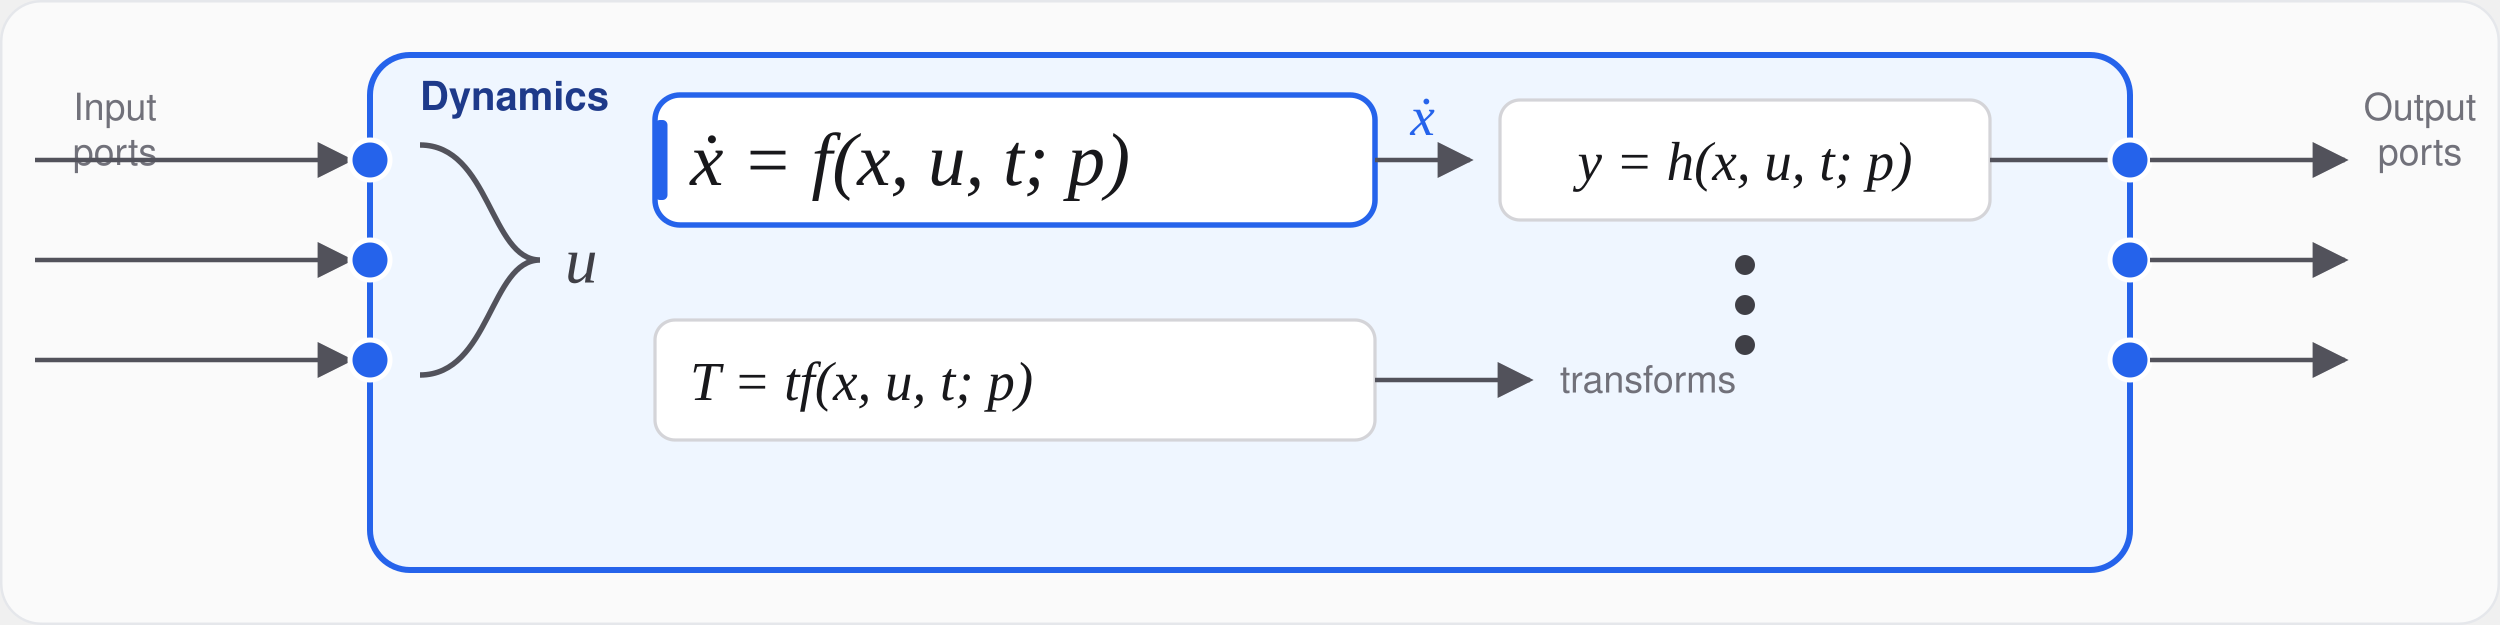
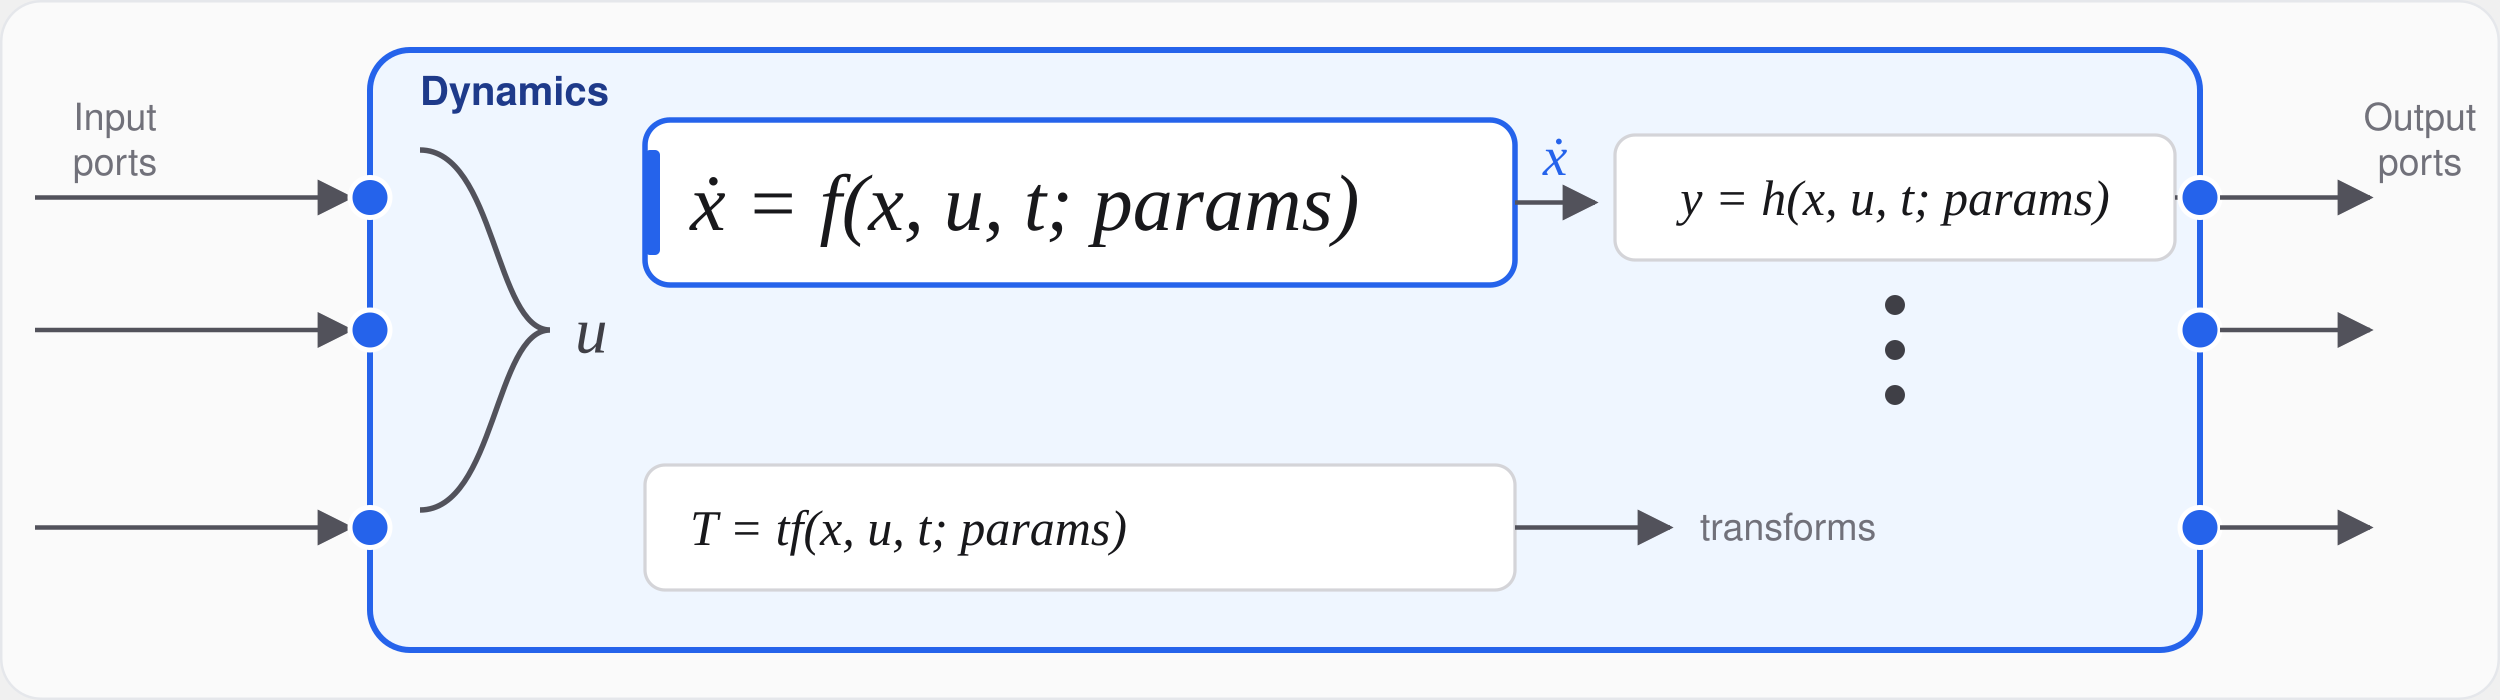
- <svg xmlns="http://www.w3.org/2000/svg" viewBox="0 0 1000 250" width="1000" height="250" font-family="'Helvetica Neue', Helvetica, Arial, sans-serif">
+ <svg xmlns="http://www.w3.org/2000/svg" viewBox="0 0 1000 280" width="1000" height="280" font-family="'Helvetica Neue', Helvetica, Arial, sans-serif">
  <defs>
    <marker id="sys-ah" viewBox="0 0 10 10" refX="9" refY="5" markerWidth="8" markerHeight="8" orient="auto">
      <path d="M0,0 L10,5 L0,10 z" fill="#52525b" />
    </marker>
  </defs>
  <style>
    .canvas { fill: #fafafa; stroke: #e5e7eb; }
    .card { fill: #eff6ff; stroke: #2563eb; stroke-width: 2.4; }
    .box { fill: #ffffff; stroke: #d4d4d8; stroke-width: 1.3; }
    .core { fill: #ffffff; stroke: #2563eb; stroke-width: 2.2; }
    .port { fill: #2563eb; stroke: #ffffff; stroke-width: 2; }
    .wire { stroke: #52525b; stroke-width: 1.8; fill: none; marker-end: url(#sys-ah); }
    .lead { stroke: #52525b; stroke-width: 1.8; fill: none; }
    .brace { stroke: #52525b; stroke-width: 2.2; fill: none; }
    .h2 { fill: #1e3a8a; font-size: 16px; font-weight: 700; }
    .g  { fill: #71717a; font-size: 15px; }
    .lab { fill: #3f3f46; font-size: 26px; font-style: italic; font-family: 'Times New Roman', Times, serif; }
    .lab-acc { fill: #2563eb; font-size: 22px; font-style: italic; font-family: 'Times New Roman', Times, serif; }
-     .math { fill: #18181b; font-size: 22px; font-style: italic; font-family: 'Times New Roman', Times, serif; }
-     .math-core { fill: #18181b; font-size: 30px; font-style: italic; font-family: 'Times New Roman', Times, serif; }
+     .math { fill: #18181b; font-size: 20px; font-style: italic; font-family: 'Times New Roman', Times, serif; }
+     .math-core { fill: #18181b; font-size: 32px; font-style: italic; font-family: 'Times New Roman', Times, serif; }
    .dot { fill: #3f3f46; }
    .bar { fill: #2563eb; }
  </style>
-   <rect class="canvas" x="0.5" y="0.5" width="999" height="249" rx="16" />
-   <rect class="card" x="148" y="22" width="704" height="206" rx="16" />
-   <text class="h2" x="168" y="44">Dynamics</text>
-   <path class="brace" d="M168,58 C196,58 196,104 216,104 C196,104 196,150 168,150" />
-   <text class="lab" x="226" y="113">u</text>
-   <rect class="core" x="262" y="38" width="288" height="52" rx="10" />
-   <rect class="bar" x="262" y="48" width="5" height="32" rx="2" />
-   <text class="math-core" x="276" y="74">ẋ = f(x, u, t; p)</text>
-   <line class="wire" x1="550" y1="64" x2="588" y2="64" />
-   <text class="lab-acc" x="569" y="54" text-anchor="middle">ẋ</text>
-   <rect class="box" x="600" y="40" width="196" height="48" rx="8" />
-   <text class="math" x="698" y="72" text-anchor="middle">y = h(x, u, t; p)</text>
-   <line class="lead" x1="796" y1="64" x2="852" y2="64" />
-   <circle class="dot" cx="698" cy="106" r="4" />
-   <circle class="dot" cx="698" cy="122" r="4" />
-   <circle class="dot" cx="698" cy="138" r="4" />
-   <rect class="box" x="262" y="128" width="288" height="48" rx="8" />
-   <text class="math" x="276" y="160">T = tf(x, u, t; p)</text>
-   <line class="wire" x1="550" y1="152" x2="612" y2="152" />
-   <text class="g" x="624" y="157">transforms</text>
-   <text class="g" x="46" y="48" text-anchor="middle">Input</text>
-   <text class="g" x="46" y="66" text-anchor="middle">ports</text>
-   <line class="wire" x1="14" y1="64" x2="140" y2="64" />
-   <line class="wire" x1="14" y1="104" x2="140" y2="104" />
-   <line class="wire" x1="14" y1="144" x2="140" y2="144" />
-   <circle class="port" cx="148" cy="64" r="8" />
-   <circle class="port" cx="148" cy="104" r="8" />
-   <circle class="port" cx="148" cy="144" r="8" />
-   <text class="g" x="968" y="48" text-anchor="middle">Output</text>
-   <text class="g" x="968" y="66" text-anchor="middle">ports</text>
-   <circle class="port" cx="852" cy="64" r="8" />
-   <circle class="port" cx="852" cy="104" r="8" />
-   <circle class="port" cx="852" cy="144" r="8" />
-   <line class="wire" x1="860" y1="64" x2="938" y2="64" />
-   <line class="wire" x1="860" y1="104" x2="938" y2="104" />
-   <line class="wire" x1="860" y1="144" x2="938" y2="144" />
+   <rect class="canvas" x="0.5" y="0.5" width="999" height="279" rx="16" />
+   <rect class="card" x="148" y="20" width="732" height="240" rx="16" />
+   <text class="h2" x="168" y="42">Dynamics</text>
+   <path class="brace" d="M168,60 C198,60 198,132 220,132 C198,132 198,204 168,204" />
+   <text class="lab" x="230" y="141">u</text>
+   <rect class="core" x="258" y="48" width="348" height="66" rx="10" />
+   <rect class="bar" x="258" y="60" width="6" height="42" rx="2" />
+   <text class="math-core" x="276" y="92">ẋ = f(x, u, t; params)</text>
+   <line class="wire" x1="606" y1="81" x2="638" y2="81" />
+   <text class="lab-acc" x="622" y="70" text-anchor="middle">ẋ</text>
+   <rect class="box" x="646" y="54" width="224" height="50" rx="8" />
+   <text class="math" x="758" y="86" text-anchor="middle">y = h(x, u, t; params)</text>
+   <line class="lead" x1="870" y1="79" x2="880" y2="79" />
+   <circle class="dot" cx="758" cy="122" r="4" />
+   <circle class="dot" cx="758" cy="140" r="4" />
+   <circle class="dot" cx="758" cy="158" r="4" />
+   <rect class="box" x="258" y="186" width="348" height="50" rx="8" />
+   <text class="math" x="276" y="218">T = tf(x, u, t; params)</text>
+   <line class="wire" x1="606" y1="211" x2="668" y2="211" />
+   <text class="g" x="680" y="216">transforms</text>
+   <text class="g" x="46" y="52" text-anchor="middle">Input</text>
+   <text class="g" x="46" y="70" text-anchor="middle">ports</text>
+   <line class="wire" x1="14" y1="79" x2="140" y2="79" />
+   <line class="wire" x1="14" y1="132" x2="140" y2="132" />
+   <line class="wire" x1="14" y1="211" x2="140" y2="211" />
+   <circle class="port" cx="148" cy="79" r="8" />
+   <circle class="port" cx="148" cy="132" r="8" />
+   <circle class="port" cx="148" cy="211" r="8" />
+   <text class="g" x="968" y="52" text-anchor="middle">Output</text>
+   <text class="g" x="968" y="70" text-anchor="middle">ports</text>
+   <circle class="port" cx="880" cy="79" r="8" />
+   <circle class="port" cx="880" cy="132" r="8" />
+   <circle class="port" cx="880" cy="211" r="8" />
+   <line class="wire" x1="888" y1="79" x2="948" y2="79" />
+   <line class="wire" x1="888" y1="132" x2="948" y2="132" />
+   <line class="wire" x1="888" y1="211" x2="948" y2="211" />
</svg>
